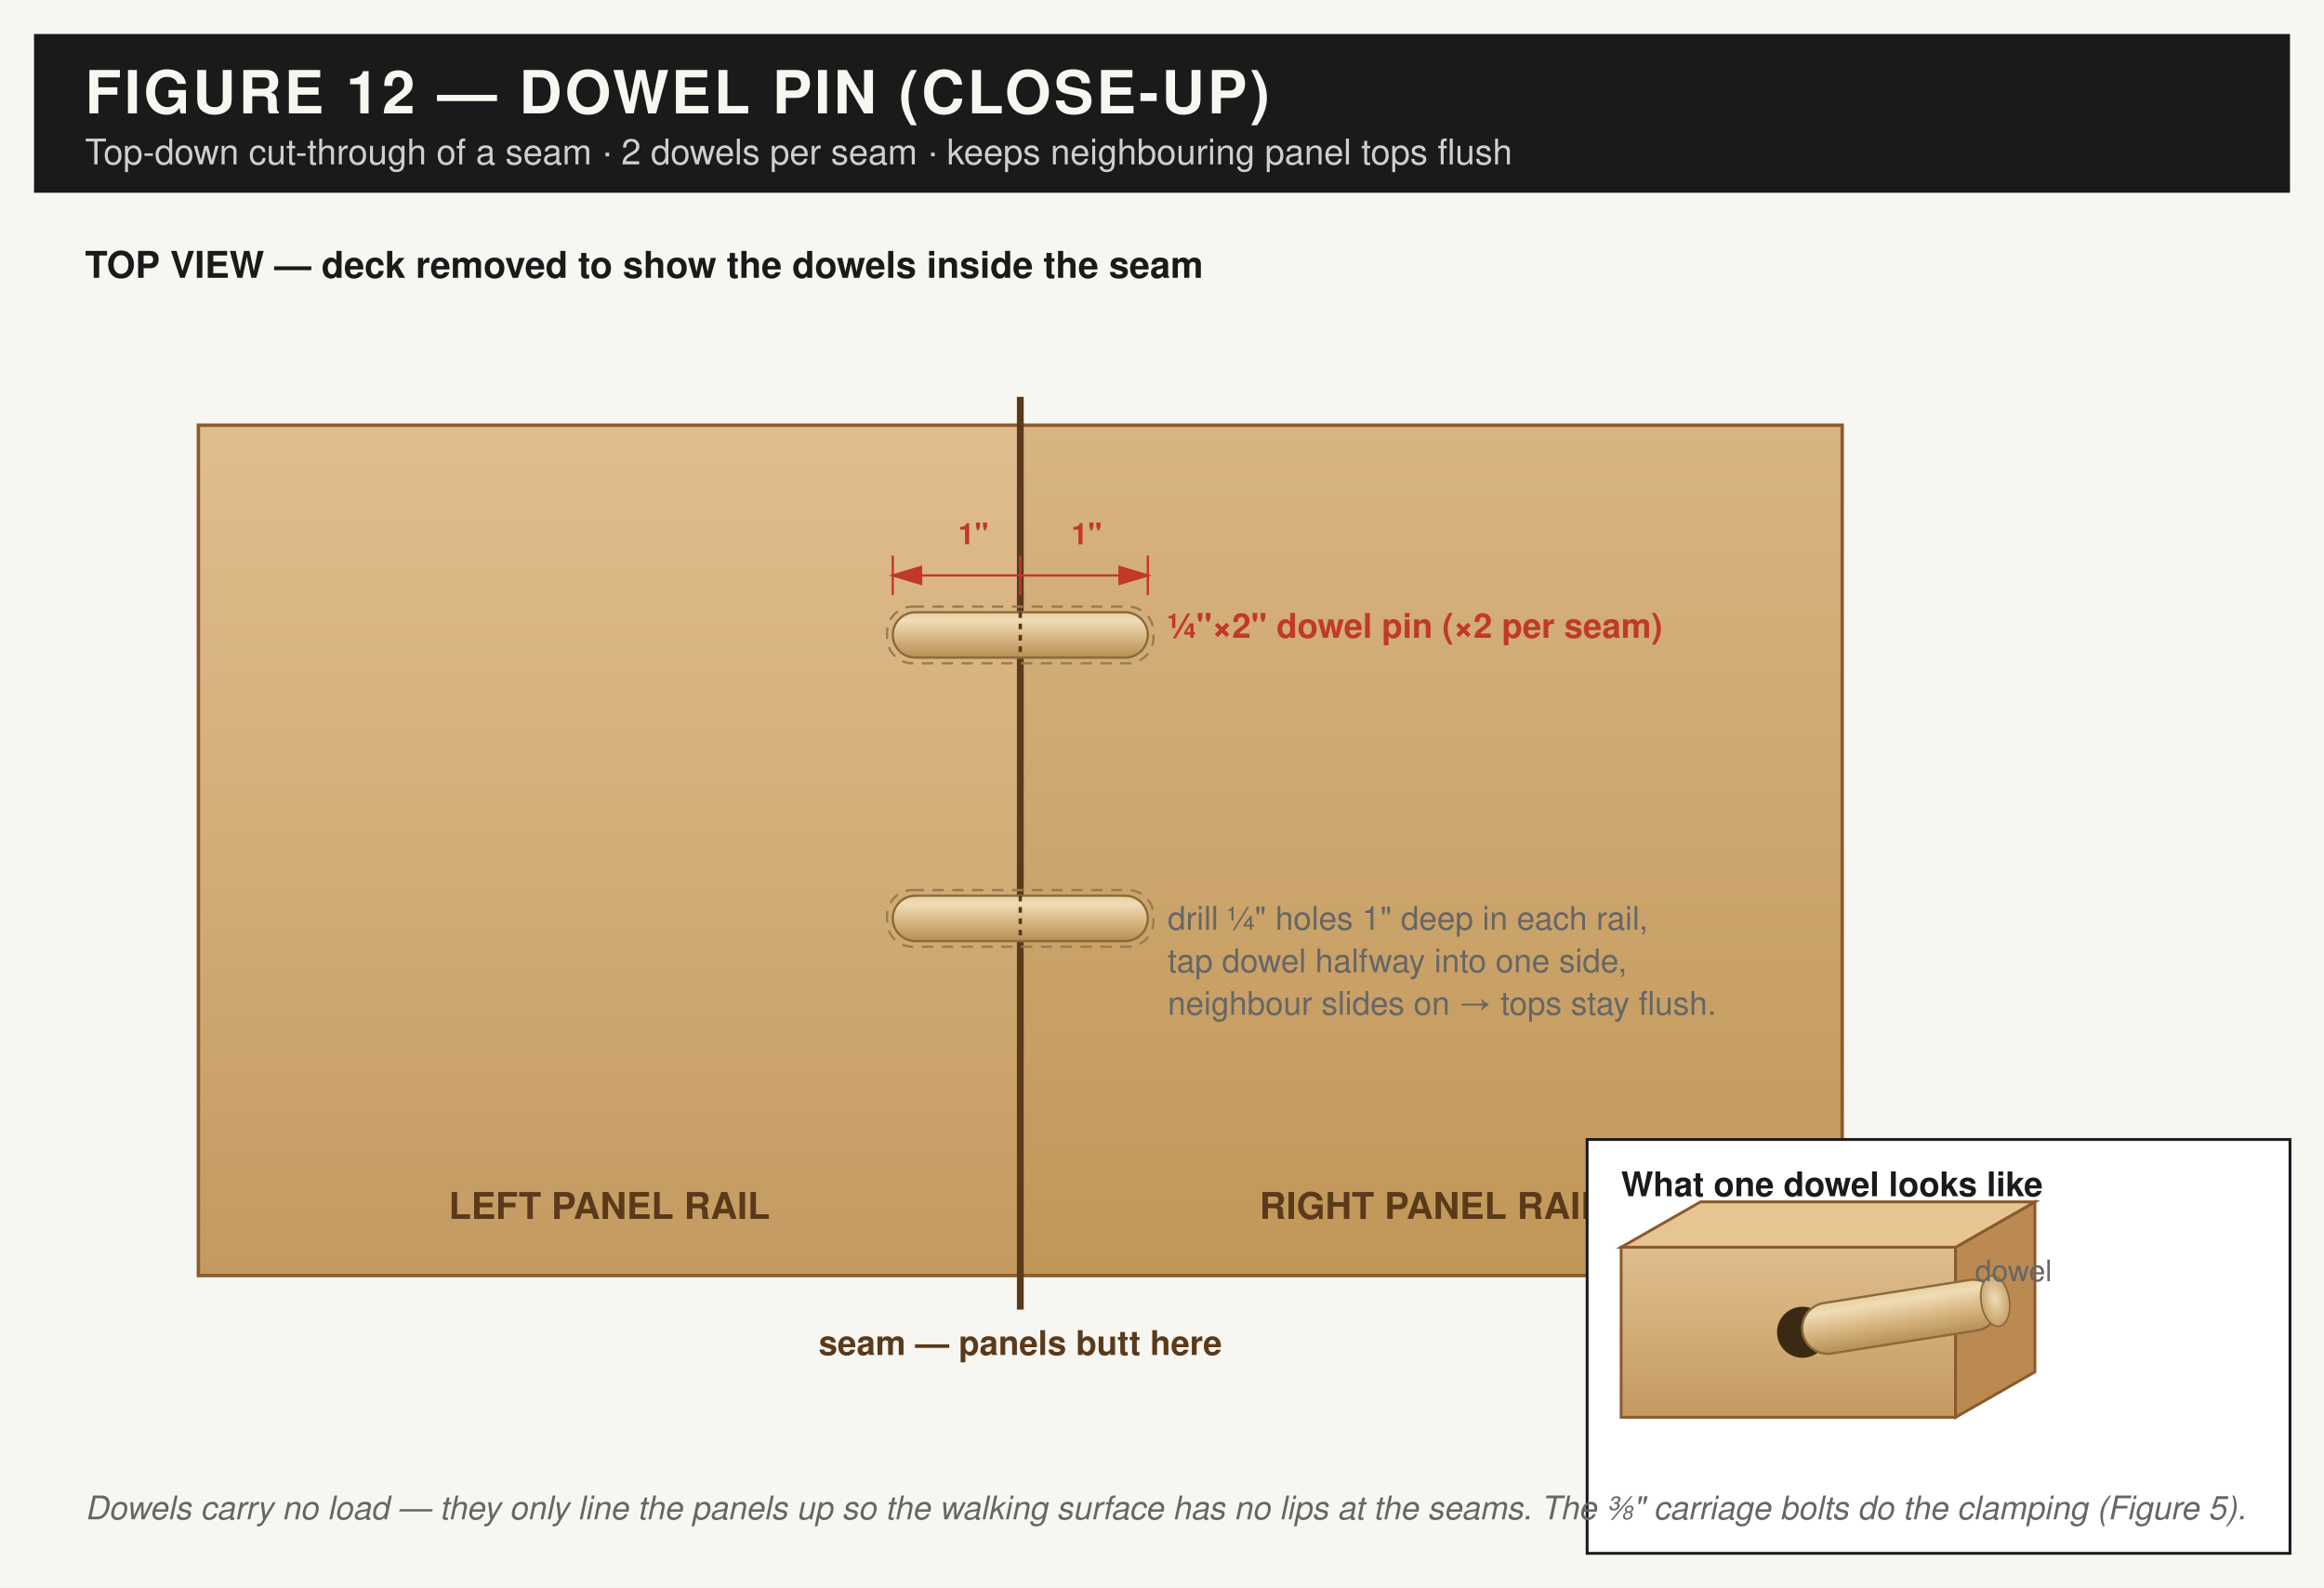
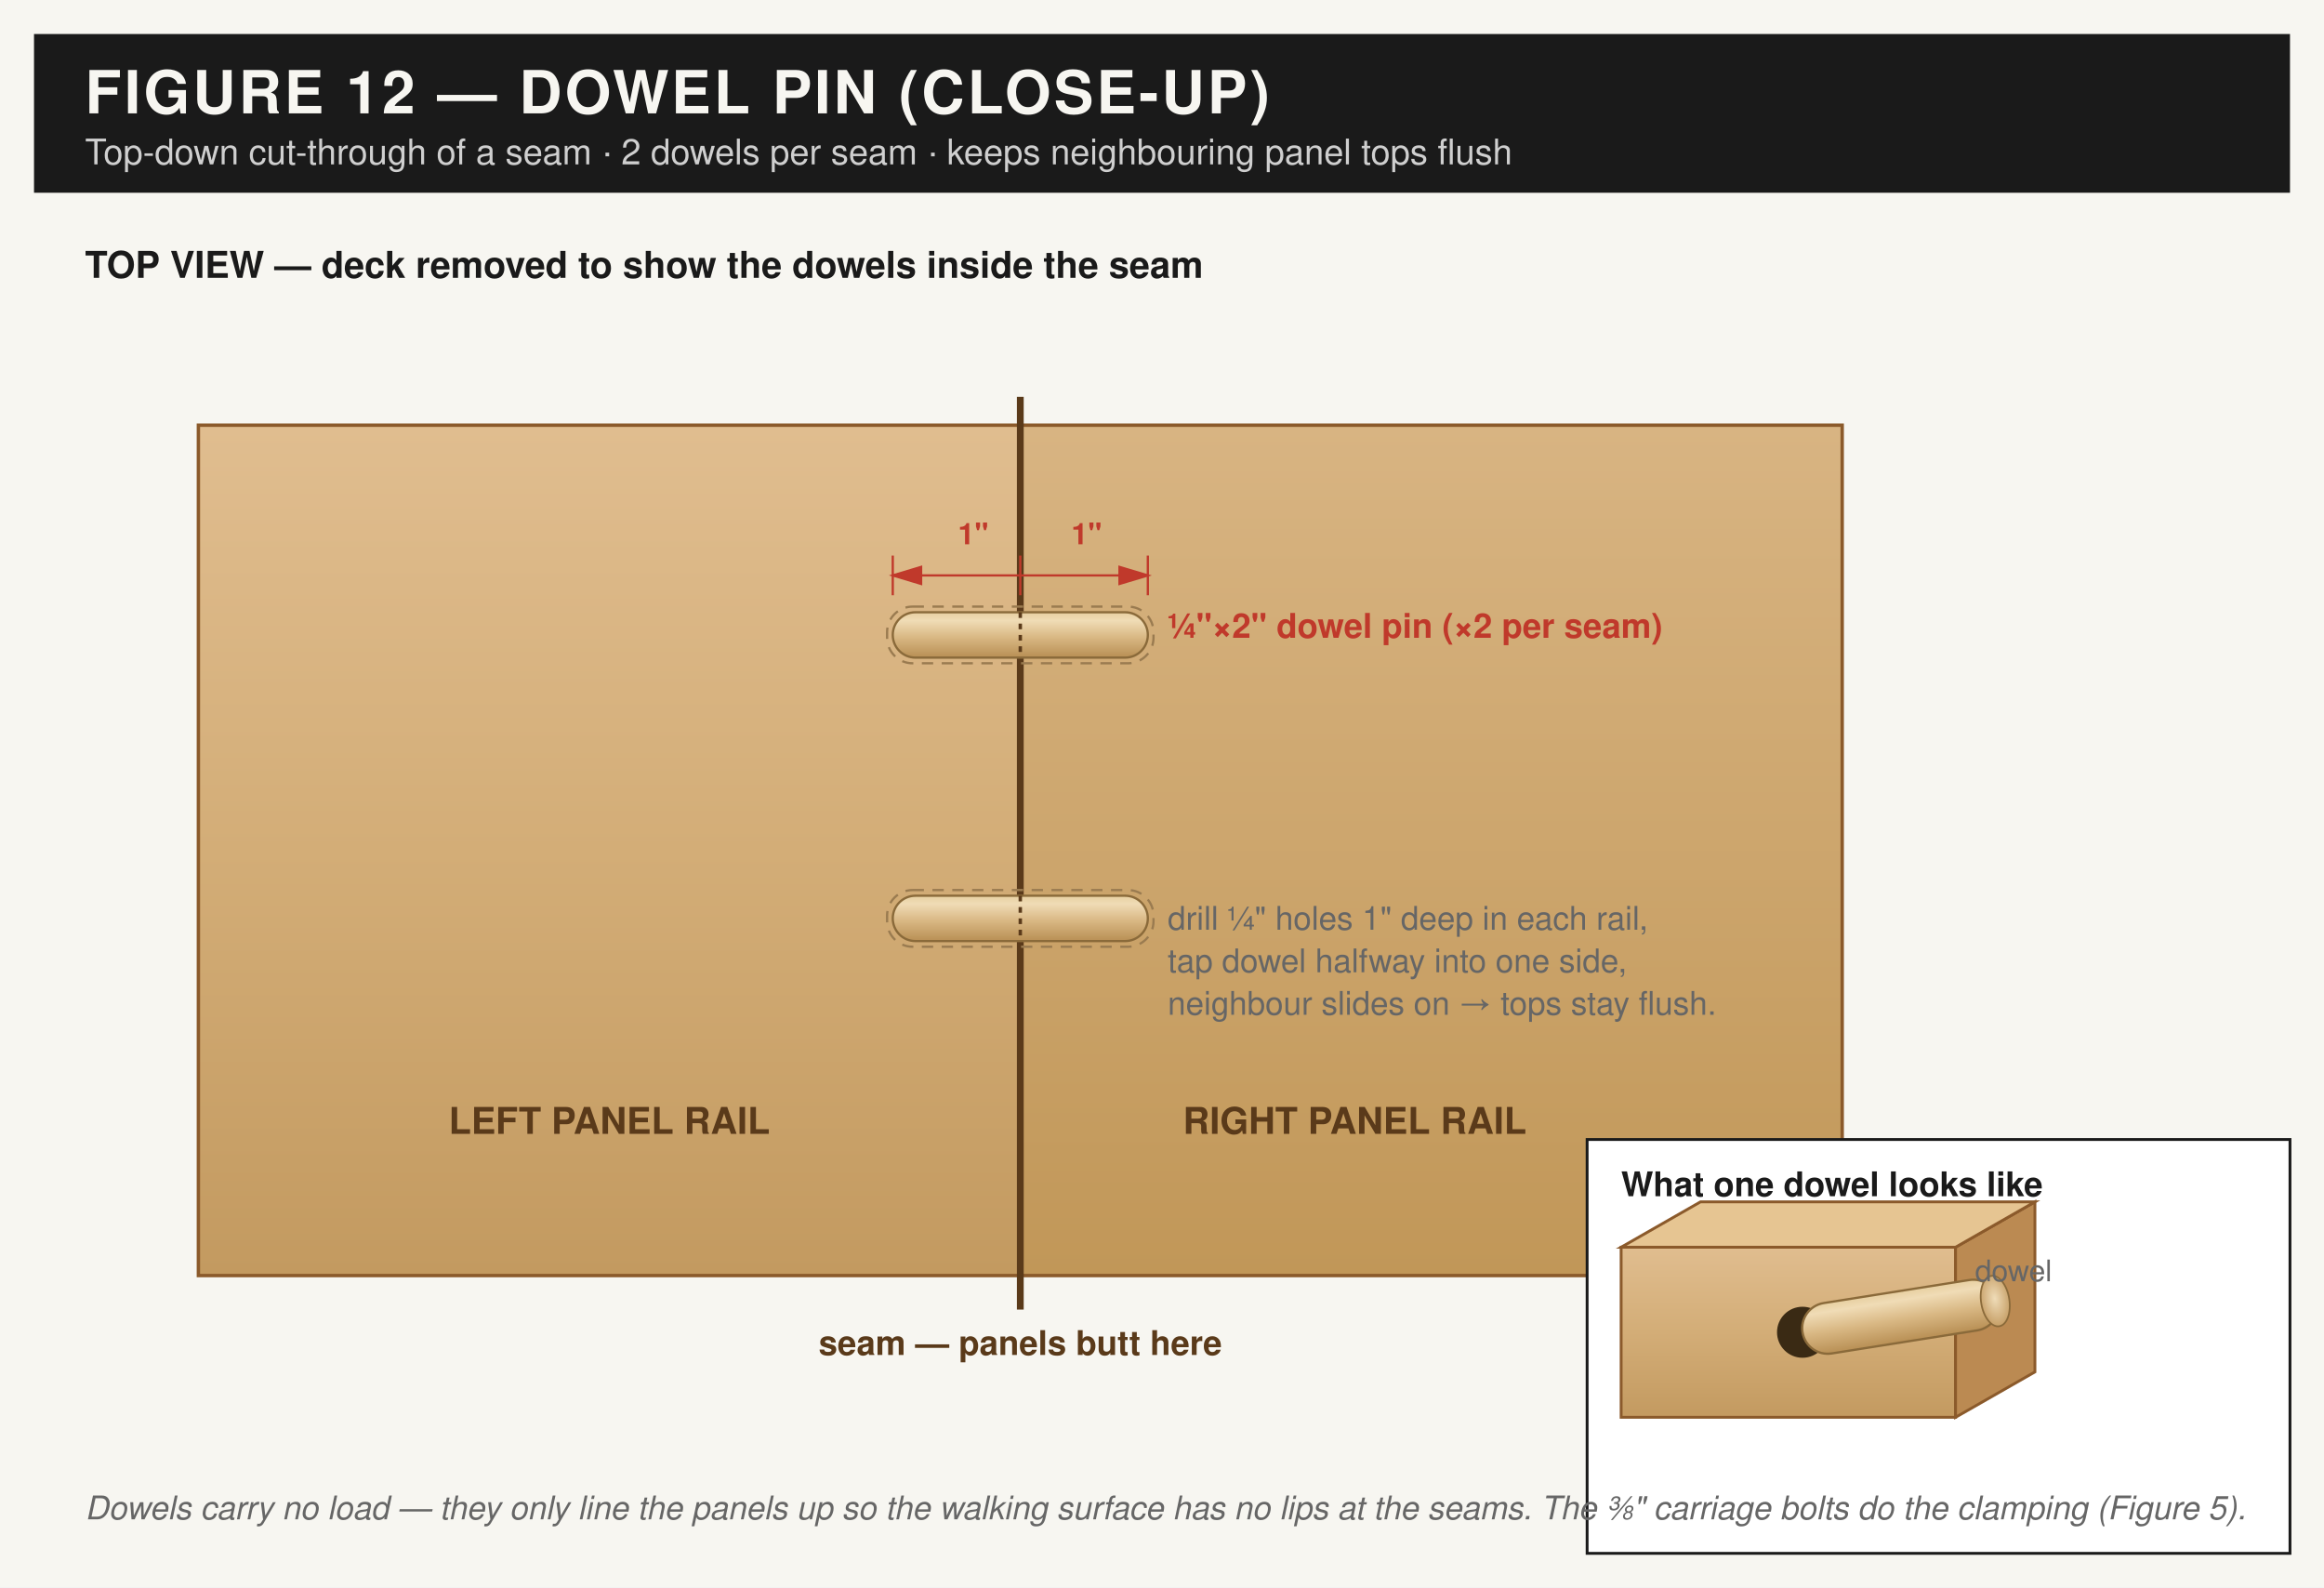
<svg xmlns="http://www.w3.org/2000/svg" viewBox="0 0 820 560" font-family="Helvetica, Arial, sans-serif">
  <defs>
    <linearGradient id="wd" x1="0" x2="0" y1="0" y2="1">
      <stop offset="0%" stop-color="#e0bd8f" />
      <stop offset="50%" stop-color="#d3ad77" />
      <stop offset="100%" stop-color="#c39a60" />
    </linearGradient>
    <linearGradient id="wd2" x1="0" x2="0" y1="0" y2="1">
      <stop offset="0%" stop-color="#d8b482" />
      <stop offset="100%" stop-color="#c19758" />
    </linearGradient>
    <linearGradient id="dwl" x1="0" x2="0" y1="0" y2="1">
      <stop offset="0%" stop-color="#e7cfa0" />
      <stop offset="18%" stop-color="#f0dcb6" />
      <stop offset="55%" stop-color="#d9b884" />
      <stop offset="100%" stop-color="#b88f54" />
    </linearGradient>
    <radialGradient id="endgrain" cx="50%" cy="45%" r="60%">
      <stop offset="0%" stop-color="#efdcb8" />
      <stop offset="100%" stop-color="#c39a60" />
    </radialGradient>
  </defs>
  <rect x="0" y="0" width="820" height="560" fill="#f7f6f1" />
  <rect x="12" y="12" width="796" height="56" fill="#1a1a1a" />
  <text x="30" y="40" fill="#f7f6f1" font-size="21" font-weight="700" letter-spacing="1">FIGURE 12 — DOWEL PIN (CLOSE-UP)</text>
  <text x="30" y="58" fill="#cfcfcf" font-size="12.5">Top-down cut-through of a seam · 2 dowels per seam · keeps neighbouring panel tops flush</text>
  <text x="30" y="98" font-size="13" font-weight="700" fill="#1a1a1a">TOP VIEW — deck removed to show the dowels inside the seam</text>
  <rect x="70" y="150" width="290" height="300" fill="url(#wd)" stroke="#8b5a2b" stroke-width="1.2" />
  <rect x="360" y="150" width="290" height="300" fill="url(#wd2)" stroke="#8b5a2b" stroke-width="1.2" />
  <line x1="360" y1="140" x2="360" y2="462" stroke="#5a3a1a" stroke-width="2.4" />
  <text x="360" y="478" font-size="12" font-weight="700" fill="#5a3a1a" text-anchor="middle">seam — panels butt here</text>
-   <text x="215" y="430" font-size="13" font-weight="700" fill="#5a3a1a" text-anchor="middle">LEFT PANEL RAIL</text>
-   <text x="505" y="430" font-size="13" font-weight="700" fill="#5a3a1a" text-anchor="middle">RIGHT PANEL RAIL</text>
+   <text x="215" y="400" font-size="13" font-weight="700" fill="#5a3a1a" text-anchor="middle">LEFT PANEL RAIL</text>
+   <text x="478" y="400" font-size="13" font-weight="700" fill="#5a3a1a" text-anchor="middle">RIGHT PANEL RAIL</text>
  <g fill="none" stroke="#9a7b50" stroke-width="0.8" stroke-dasharray="4,3">
    <rect x="313" y="214" width="94" height="20" rx="9" stroke="#9a7b50" />
    <rect x="313" y="314" width="94" height="20" rx="9" stroke="#9a7b50" />
  </g>
  <g stroke="#8a6a3a" stroke-width="0.8">
    <rect x="315" y="216" width="90" height="16" rx="8" fill="url(#dwl)" />
    <rect x="315" y="316" width="90" height="16" rx="8" fill="url(#dwl)" />
  </g>
  <line x1="360" y1="216" x2="360" y2="232" stroke="#5a3a1a" stroke-width="1.2" stroke-dasharray="2,2" />
  <line x1="360" y1="316" x2="360" y2="332" stroke="#5a3a1a" stroke-width="1.2" stroke-dasharray="2,2" />
  <g stroke="#c0392b" stroke-width="0.8" fill="none">
    <line x1="315" y1="196" x2="315" y2="210" />
    <line x1="405" y1="196" x2="405" y2="210" />
    <line x1="360" y1="196" x2="360" y2="210" />
    <line x1="315" y1="203" x2="405" y2="203" />
    <polygon points="315,203 325,200 325,206" fill="#c0392b" />
    <polygon points="405,203 395,200 395,206" fill="#c0392b" />
  </g>
  <text x="338" y="192" font-size="10.5" fill="#c0392b" font-weight="700">1"</text>
  <text x="378" y="192" font-size="10.5" fill="#c0392b" font-weight="700">1"</text>
  <text x="412" y="225" font-size="12" fill="#c0392b" font-weight="700">¼"×2" dowel pin (×2 per seam)</text>
  <text x="412" y="328" font-size="11.5" fill="#666">drill ¼" holes 1" deep in each rail,</text>
  <text x="412" y="343" font-size="11.5" fill="#666">tap dowel halfway into one side,</text>
  <text x="412" y="358" font-size="11.5" fill="#666">neighbour slides on → tops stay flush.</text>
  <rect x="560" y="402" width="248" height="146" fill="#fff" stroke="#1a1a1a" stroke-width="1" />
  <text x="572" y="422" font-size="12" font-weight="700" fill="#1a1a1a">What one dowel looks like</text>
  <polygon points="572,500 690,500 690,440 572,440" fill="url(#wd)" stroke="#8b5a2b" stroke-width="1" />
  <polygon points="690,440 718,424 718,484 690,500" fill="#bb8a52" stroke="#8b5a2b" stroke-width="1" />
  <polygon points="572,440 690,440 718,424 600,424" fill="#e6c592" stroke="#8b5a2b" stroke-width="1" />
  <ellipse cx="636" cy="470" rx="9" ry="9" fill="#3a2a14" />
  <rect x="636" y="461" width="70" height="18" rx="9" fill="url(#dwl)" stroke="#8a6a3a" stroke-width="0.8" transform="rotate(-9,636,470)" />
  <ellipse cx="704" cy="459" rx="5" ry="9" fill="url(#endgrain)" stroke="#8a6a3a" stroke-width="0.6" transform="rotate(-9,704,459)" />
  <text x="724" y="452" font-size="10.5" fill="#666" text-anchor="end">dowel</text>
  <text x="30" y="536" font-size="11.5" fill="#666" font-style="italic">Dowels carry no load — they only line the panels up so the walking surface has no lips at the seams. The ⅜" carriage bolts do the clamping (Figure 5).</text>
</svg>
